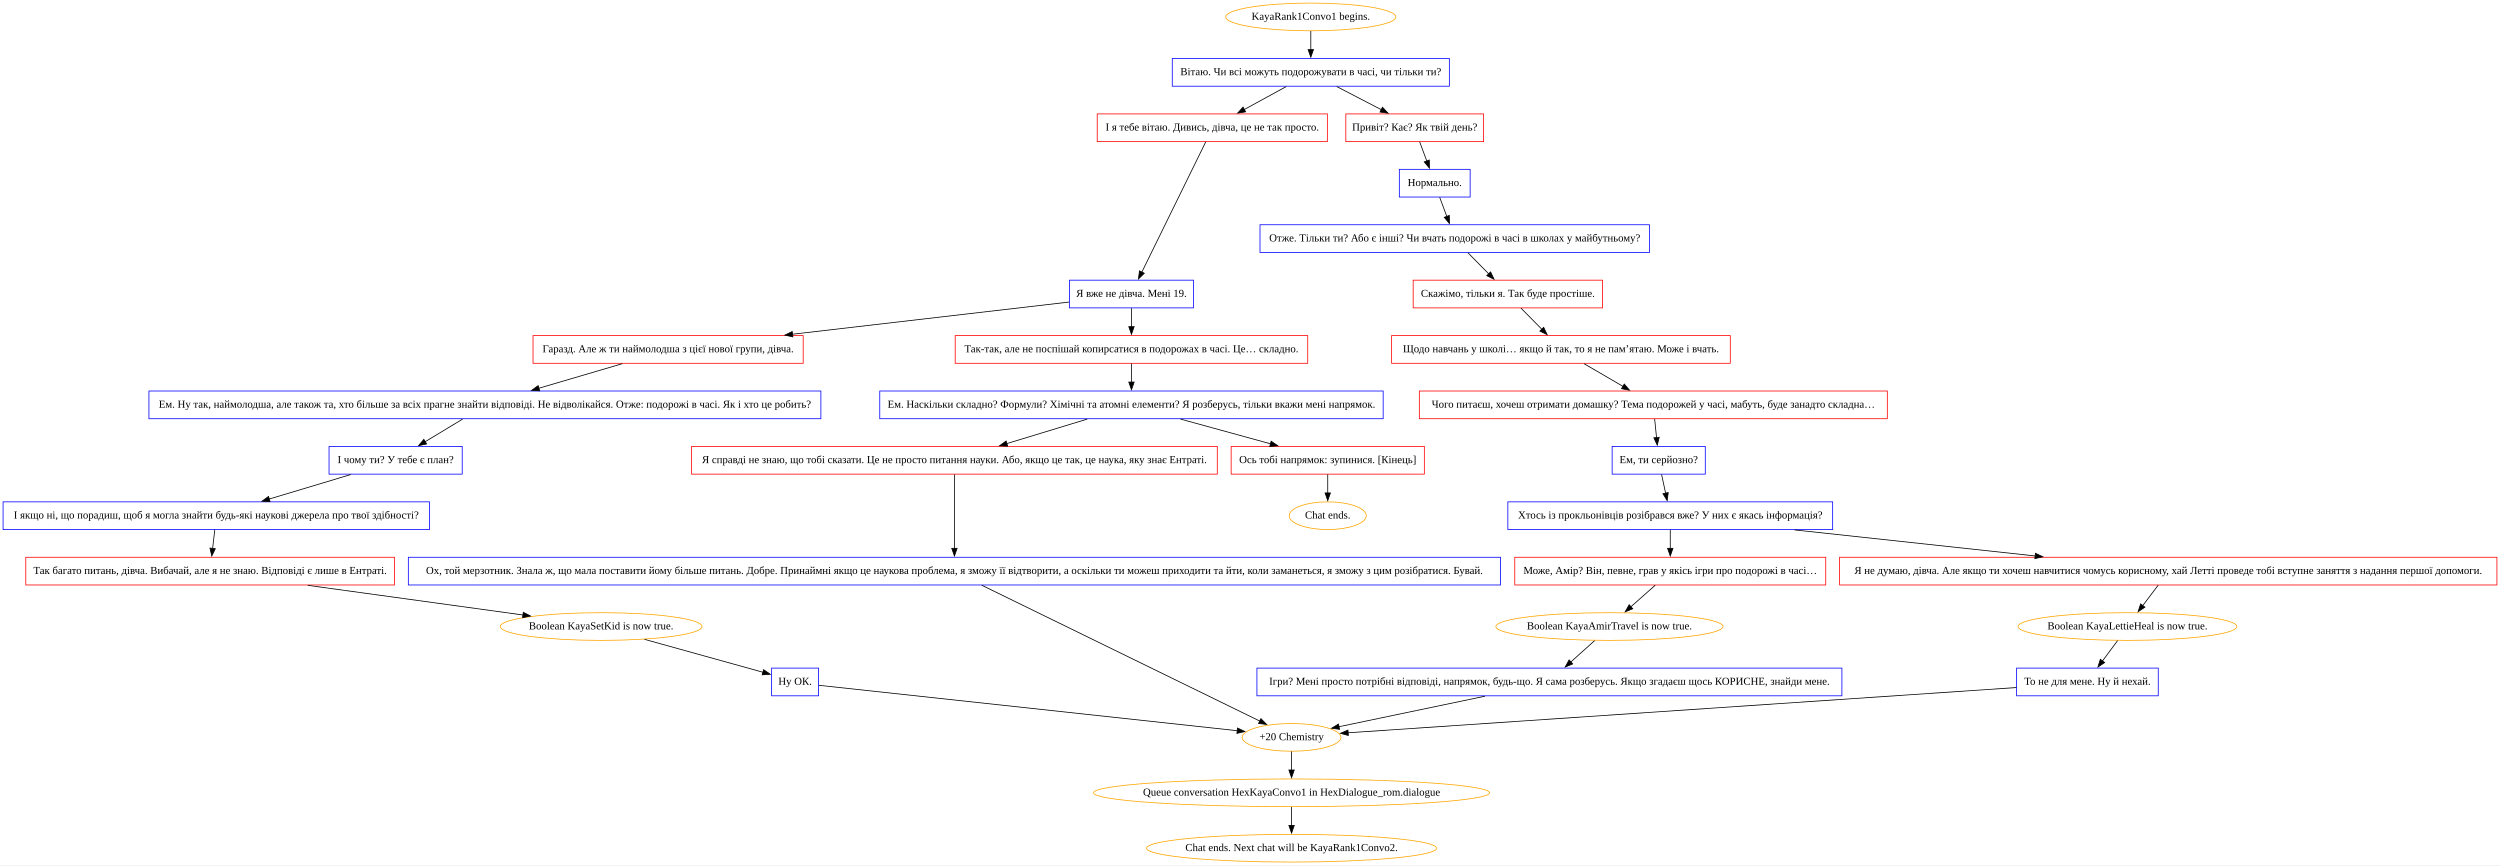
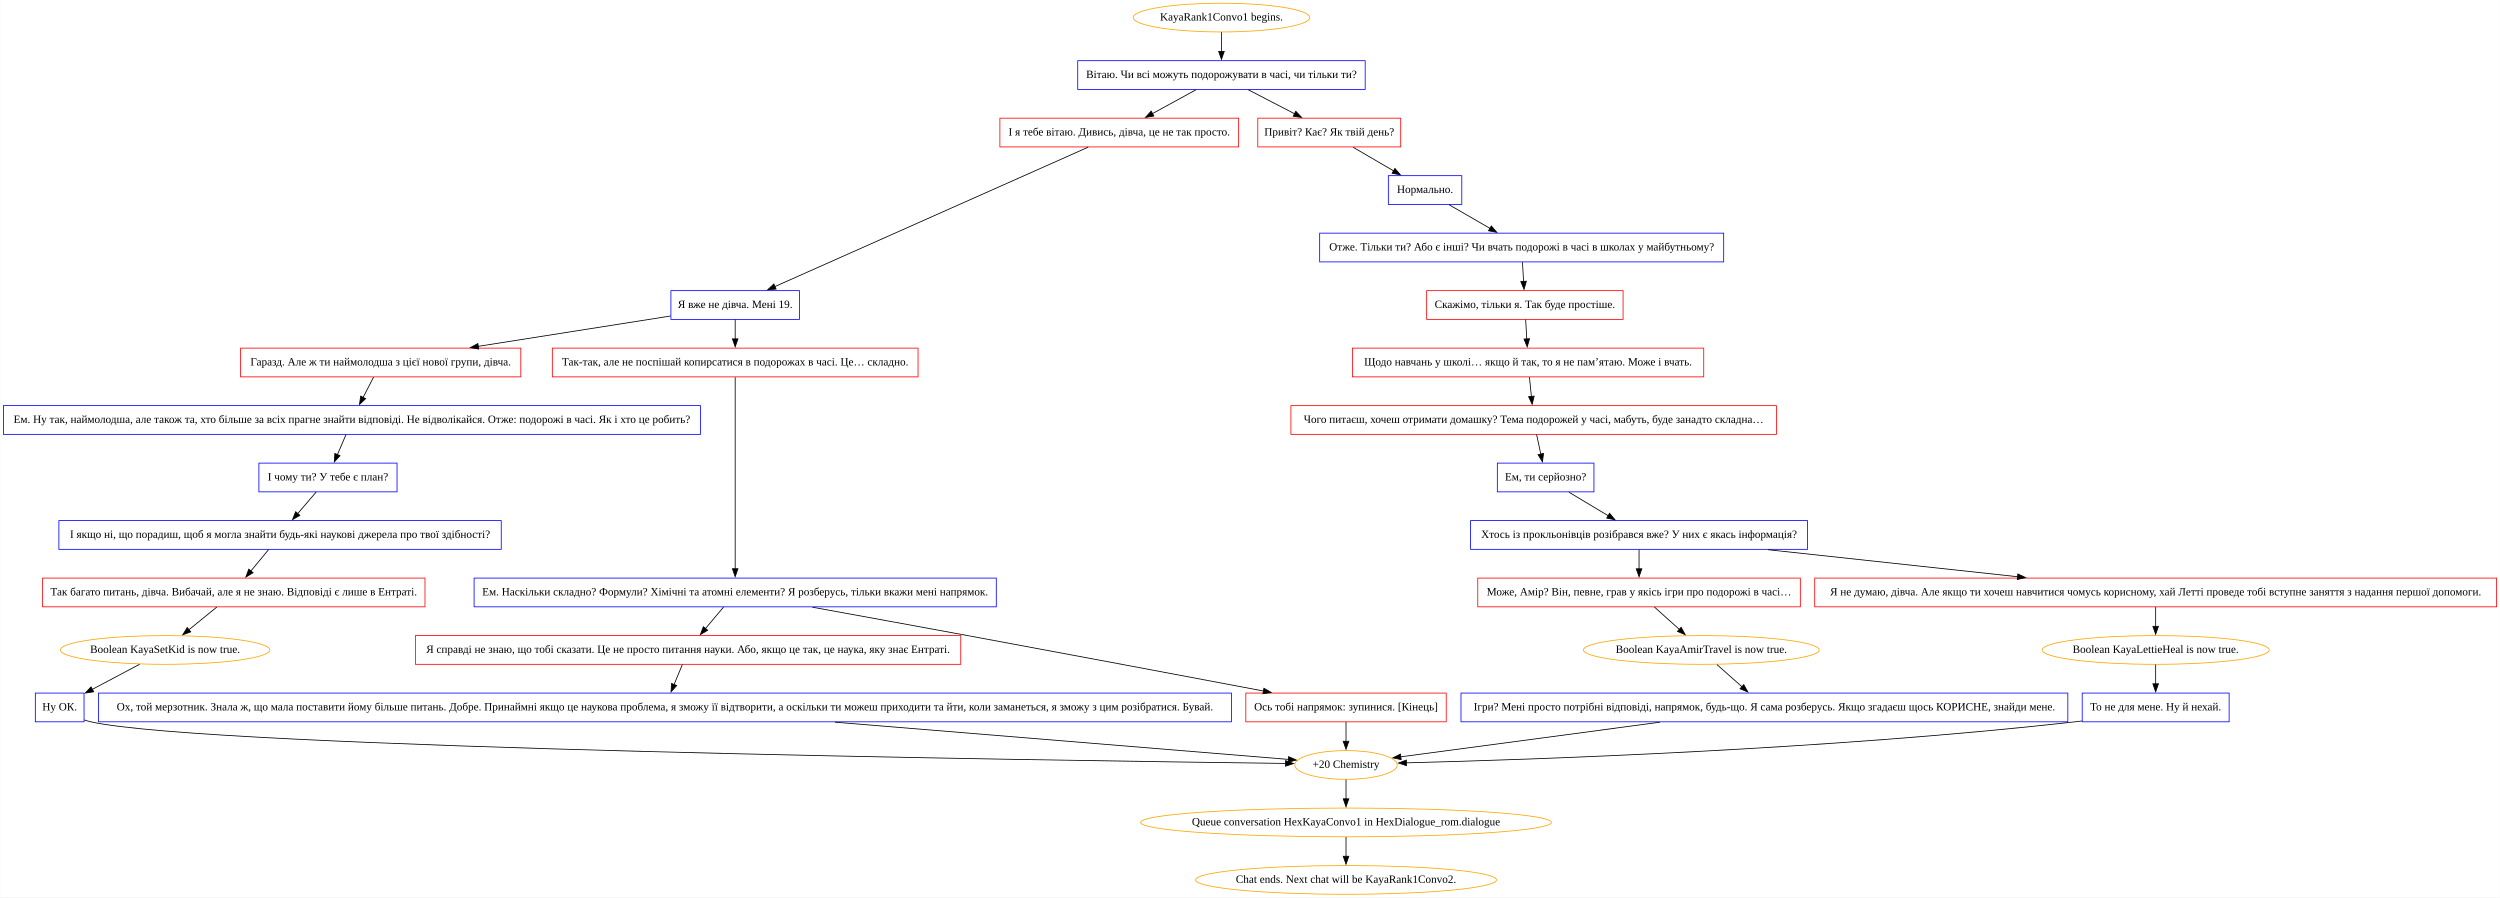
- <svg xmlns="http://www.w3.org/2000/svg" width="3248pt" height="1124pt" viewBox="0.00 0.00 3248.00 1124.00">
+ <svg xmlns="http://www.w3.org/2000/svg" width="3131pt" height="1124pt" viewBox="0.00 0.00 3130.50 1124.00">
  <g id="graph0" class="graph" transform="scale(1 1) rotate(0) translate(4 1120)">
-     <polygon fill="white" stroke="none" points="-4,4 -4,-1120 3244,-1120 3244,4 -4,4" />
+     <polygon fill="white" stroke="none" points="-4,4 -4,-1120 3126.5,-1120 3126.5,4 -4,4" />
    <g id="node1" class="node">
-       <ellipse fill="none" stroke="orange" cx="1699" cy="-1098" rx="110.48" ry="18" />
-       <text text-anchor="middle" x="1699" y="-1094.3" font-family="Times New Roman,serif" font-size="14.00">KayaRank1Convo1 begins.</text>
+       <ellipse fill="none" stroke="orange" cx="1525.5" cy="-1098" rx="110.48" ry="18" />
+       <text text-anchor="middle" x="1525.5" y="-1094.3" font-family="Times New Roman,serif" font-size="14.00">KayaRank1Convo1 begins.</text>
    </g>
    <g id="node2" class="node">
-       <polygon fill="none" stroke="blue" points="1879,-1044 1519,-1044 1519,-1008 1879,-1008 1879,-1044" />
-       <text text-anchor="middle" x="1699" y="-1022.3" font-family="Times New Roman,serif" font-size="14.00">Вітаю. Чи всі можуть подорожувати в часі, чи тільки ти?</text>
+       <polygon fill="none" stroke="blue" points="1705.5,-1044 1345.5,-1044 1345.5,-1008 1705.5,-1008 1705.5,-1044" />
+       <text text-anchor="middle" x="1525.5" y="-1022.3" font-family="Times New Roman,serif" font-size="14.00">Вітаю. Чи всі можуть подорожувати в часі, чи тільки ти?</text>
    </g>
    <g id="edge1" class="edge">
-       <path fill="none" stroke="black" d="M1699,-1079.7C1699,-1072.41 1699,-1063.73 1699,-1055.54" />
-       <polygon fill="black" stroke="black" points="1702.5,-1055.62 1699,-1045.62 1695.5,-1055.62 1702.5,-1055.62" />
+       <path fill="none" stroke="black" d="M1525.5,-1079.7C1525.5,-1072.41 1525.5,-1063.73 1525.5,-1055.54" />
+       <polygon fill="black" stroke="black" points="1529,-1055.62 1525.5,-1045.62 1522,-1055.62 1529,-1055.62" />
    </g>
    <g id="node3" class="node">
-       <polygon fill="none" stroke="red" points="1720.5,-972 1421.5,-972 1421.5,-936 1720.5,-936 1720.5,-972" />
-       <text text-anchor="middle" x="1571" y="-950.3" font-family="Times New Roman,serif" font-size="14.00">І я тебе вітаю. Дивись, дівча, це не так просто.</text>
+       <polygon fill="none" stroke="red" points="1547,-972 1248,-972 1248,-936 1547,-936 1547,-972" />
+       <text text-anchor="middle" x="1397.5" y="-950.3" font-family="Times New Roman,serif" font-size="14.00">І я тебе вітаю. Дивись, дівча, це не так просто.</text>
    </g>
    <g id="edge2" class="edge">
-       <path fill="none" stroke="black" d="M1667.03,-1007.52C1650.57,-998.51 1630.29,-987.42 1612.62,-977.76" />
-       <polygon fill="black" stroke="black" points="1614.34,-974.71 1603.89,-972.99 1610.98,-980.86 1614.34,-974.71" />
+       <path fill="none" stroke="black" d="M1493.53,-1007.52C1477.07,-998.51 1456.79,-987.42 1439.12,-977.76" />
+       <polygon fill="black" stroke="black" points="1440.84,-974.71 1430.39,-972.99 1437.48,-980.86 1440.84,-974.71" />
    </g>
    <g id="node4" class="node">
-       <polygon fill="none" stroke="red" points="1923.5,-972 1744.5,-972 1744.5,-936 1923.5,-936 1923.5,-972" />
-       <text text-anchor="middle" x="1834" y="-950.3" font-family="Times New Roman,serif" font-size="14.00">Привіт? Кає? Як твій день?</text>
+       <polygon fill="none" stroke="red" points="1750,-972 1571,-972 1571,-936 1750,-936 1750,-972" />
+       <text text-anchor="middle" x="1660.5" y="-950.3" font-family="Times New Roman,serif" font-size="14.00">Привіт? Кає? Як твій день?</text>
    </g>
    <g id="edge3" class="edge">
-       <path fill="none" stroke="black" d="M1732.72,-1007.52C1750.25,-998.43 1771.87,-987.22 1790.63,-977.49" />
-       <polygon fill="black" stroke="black" points="1792.1,-980.67 1799.37,-972.96 1788.88,-974.45 1792.1,-980.67" />
+       <path fill="none" stroke="black" d="M1559.22,-1007.52C1576.75,-998.43 1598.37,-987.22 1617.13,-977.49" />
+       <polygon fill="black" stroke="black" points="1618.6,-980.67 1625.87,-972.96 1615.38,-974.45 1618.6,-980.67" />
    </g>
    <g id="node5" class="node">
-       <polygon fill="none" stroke="blue" points="1546.5,-756 1385.5,-756 1385.5,-720 1546.5,-720 1546.5,-756" />
-       <text text-anchor="middle" x="1466" y="-734.3" font-family="Times New Roman,serif" font-size="14.00">Я вже не дівча. Мені 19.</text>
+       <polygon fill="none" stroke="blue" points="997,-756 836,-756 836,-720 997,-720 997,-756" />
+       <text text-anchor="middle" x="916.5" y="-734.3" font-family="Times New Roman,serif" font-size="14.00">Я вже не дівча. Мені 19.</text>
    </g>
    <g id="edge4" class="edge">
-       <path fill="none" stroke="black" d="M1562.58,-935.85C1544.42,-898.83 1501.42,-811.18 1479.44,-766.39" />
-       <polygon fill="black" stroke="black" points="1482.67,-765.03 1475.12,-757.59 1476.38,-768.11 1482.67,-765.03" />
+       <path fill="none" stroke="black" d="M1358.55,-935.67C1271.67,-897.02 1062.18,-803.81 966.13,-761.08" />
+       <polygon fill="black" stroke="black" points="967.76,-757.98 957.2,-757.11 964.92,-764.37 967.76,-757.98" />
    </g>
    <g id="node6" class="node">
-       <polygon fill="none" stroke="blue" points="1906,-900 1814,-900 1814,-864 1906,-864 1906,-900" />
-       <text text-anchor="middle" x="1860" y="-878.3" font-family="Times New Roman,serif" font-size="14.00">Нормально. </text>
+       <polygon fill="none" stroke="blue" points="1826.5,-900 1734.5,-900 1734.5,-864 1826.5,-864 1826.5,-900" />
+       <text text-anchor="middle" x="1780.5" y="-878.3" font-family="Times New Roman,serif" font-size="14.00">Нормально. </text>
    </g>
    <g id="edge5" class="edge">
-       <path fill="none" stroke="black" d="M1840.43,-935.7C1843.23,-928.15 1846.58,-919.12 1849.72,-910.68" />
-       <polygon fill="black" stroke="black" points="1852.92,-912.12 1853.12,-901.52 1846.36,-909.68 1852.92,-912.12" />
+       <path fill="none" stroke="black" d="M1690.47,-935.52C1705.76,-926.6 1724.56,-915.63 1741.02,-906.03" />
+       <polygon fill="black" stroke="black" points="1742.73,-909.09 1749.6,-901.02 1739.2,-903.04 1742.73,-909.09" />
    </g>
    <g id="node7" class="node">
-       <polygon fill="none" stroke="red" points="1039.5,-684 688.5,-684 688.5,-648 1039.5,-648 1039.5,-684" />
-       <text text-anchor="middle" x="864" y="-662.3" font-family="Times New Roman,serif" font-size="14.00">Гаразд. Але ж ти наймолодша з цієї нової групи, дівча.</text>
+       <polygon fill="none" stroke="red" points="648,-684 297,-684 297,-648 648,-648 648,-684" />
+       <text text-anchor="middle" x="472.5" y="-662.3" font-family="Times New Roman,serif" font-size="14.00">Гаразд. Але ж ти наймолодша з цієї нової групи, дівча.</text>
    </g>
    <g id="edge6" class="edge">
-       <path fill="none" stroke="black" d="M1385.12,-727.6C1293.41,-716.93 1141.53,-699.27 1025.34,-685.76" />
-       <polygon fill="black" stroke="black" points="1026.05,-682.32 1015.71,-684.64 1025.24,-689.27 1026.05,-682.32" />
+       <path fill="none" stroke="black" d="M835.58,-724.24C768.23,-713.62 671.3,-698.34 594.53,-686.24" />
+       <polygon fill="black" stroke="black" points="595.28,-682.81 584.86,-684.71 594.19,-689.73 595.28,-682.81" />
    </g>
    <g id="node8" class="node">
-       <polygon fill="none" stroke="red" points="1695,-684 1237,-684 1237,-648 1695,-648 1695,-684" />
-       <text text-anchor="middle" x="1466" y="-662.3" font-family="Times New Roman,serif" font-size="14.00">Так-так, але не поспішай копирсатися в подорожах в часі. Це… складно.</text>
+       <polygon fill="none" stroke="red" points="1145.5,-684 687.5,-684 687.5,-648 1145.5,-648 1145.5,-684" />
+       <text text-anchor="middle" x="916.5" y="-662.3" font-family="Times New Roman,serif" font-size="14.00">Так-так, але не поспішай копирсатися в подорожах в часі. Це… складно.</text>
    </g>
    <g id="edge7" class="edge">
-       <path fill="none" stroke="black" d="M1466,-719.7C1466,-712.41 1466,-703.73 1466,-695.54" />
-       <polygon fill="black" stroke="black" points="1469.5,-695.62 1466,-685.62 1462.5,-695.62 1469.5,-695.62" />
+       <path fill="none" stroke="black" d="M916.5,-719.7C916.5,-712.41 916.5,-703.73 916.5,-695.54" />
+       <polygon fill="black" stroke="black" points="920,-695.62 916.5,-685.62 913,-695.62 920,-695.62" />
    </g>
    <g id="node9" class="node">
-       <polygon fill="none" stroke="blue" points="2139,-828 1633,-828 1633,-792 2139,-792 2139,-828" />
-       <text text-anchor="middle" x="1886" y="-806.3" font-family="Times New Roman,serif" font-size="14.00">Отже. Тільки ти? Або є інші? Чи вчать подорожі в часі в школах у майбутньому?</text>
+       <polygon fill="none" stroke="blue" points="2154.5,-828 1648.5,-828 1648.5,-792 2154.5,-792 2154.5,-828" />
+       <text text-anchor="middle" x="1901.5" y="-806.3" font-family="Times New Roman,serif" font-size="14.00">Отже. Тільки ти? Або є інші? Чи вчать подорожі в часі в школах у майбутньому?</text>
    </g>
    <g id="edge8" class="edge">
-       <path fill="none" stroke="black" d="M1866.43,-863.7C1869.23,-856.15 1872.58,-847.12 1875.72,-838.68" />
-       <polygon fill="black" stroke="black" points="1878.92,-840.12 1879.12,-829.52 1872.36,-837.68 1878.92,-840.12" />
+       <path fill="none" stroke="black" d="M1810.72,-863.52C1826.29,-854.51 1845.45,-843.42 1862.16,-833.76" />
+       <polygon fill="black" stroke="black" points="1863.45,-837.06 1870.35,-829.02 1859.95,-831 1863.45,-837.06" />
    </g>
    <g id="node10" class="node">
-       <polygon fill="none" stroke="blue" points="1062.5,-612 189.5,-612 189.5,-576 1062.5,-576 1062.5,-612" />
-       <text text-anchor="middle" x="626" y="-590.3" font-family="Times New Roman,serif" font-size="14.00">Ем. Ну так, наймолодша, але також та, хто більше за всіх прагне знайти відповіді. Не відволікайся. Отже: подорожі в часі. Як і хто це робить?</text>
+       <polygon fill="none" stroke="blue" points="873,-612 0,-612 0,-576 873,-576 873,-612" />
+       <text text-anchor="middle" x="436.5" y="-590.3" font-family="Times New Roman,serif" font-size="14.00">Ем. Ну так, наймолодша, але також та, хто більше за всіх прагне знайти відповіді. Не відволікайся. Отже: подорожі в часі. Як і хто це робить?</text>
    </g>
    <g id="edge9" class="edge">
-       <path fill="none" stroke="black" d="M804.56,-647.52C771.63,-637.83 730.52,-625.74 696.04,-615.6" />
-       <polygon fill="black" stroke="black" points="697.13,-612.27 686.55,-612.81 695.16,-618.99 697.13,-612.27" />
+       <path fill="none" stroke="black" d="M463.6,-647.7C459.63,-639.98 454.87,-630.71 450.44,-622.11" />
+       <polygon fill="black" stroke="black" points="453.67,-620.74 445.99,-613.45 447.45,-623.94 453.67,-620.74" />
    </g>
    <g id="node11" class="node">
-       <polygon fill="none" stroke="blue" points="1793,-612 1139,-612 1139,-576 1793,-576 1793,-612" />
-       <text text-anchor="middle" x="1466" y="-590.3" font-family="Times New Roman,serif" font-size="14.00">Ем. Наскільки складно? Формули? Хімічні та атомні елементи? Я розберусь, тільки вкажи мені напрямок.</text>
+       <polygon fill="none" stroke="blue" points="1243.5,-396 589.5,-396 589.5,-360 1243.5,-360 1243.5,-396" />
+       <text text-anchor="middle" x="916.5" y="-374.3" font-family="Times New Roman,serif" font-size="14.00">Ем. Наскільки складно? Формули? Хімічні та атомні елементи? Я розберусь, тільки вкажи мені напрямок.</text>
    </g>
    <g id="edge10" class="edge">
-       <path fill="none" stroke="black" d="M1466,-647.7C1466,-640.41 1466,-631.73 1466,-623.54" />
-       <polygon fill="black" stroke="black" points="1469.5,-623.62 1466,-613.62 1462.5,-623.62 1469.5,-623.62" />
+       <path fill="none" stroke="black" d="M916.5,-647.54C916.5,-599.76 916.5,-466.51 916.5,-407.61" />
+       <polygon fill="black" stroke="black" points="920,-407.75 916.5,-397.75 913,-407.75 920,-407.75" />
    </g>
    <g id="node12" class="node">
-       <polygon fill="none" stroke="red" points="2078,-756 1832,-756 1832,-720 2078,-720 2078,-756" />
-       <text text-anchor="middle" x="1955" y="-734.3" font-family="Times New Roman,serif" font-size="14.00">Скажімо, тільки я. Так буде простіше.</text>
+       <polygon fill="none" stroke="red" points="2028.5,-756 1782.5,-756 1782.5,-720 2028.5,-720 2028.5,-756" />
+       <text text-anchor="middle" x="1905.5" y="-734.3" font-family="Times New Roman,serif" font-size="14.00">Скажімо, тільки я. Так буде простіше.</text>
    </g>
    <g id="edge11" class="edge">
-       <path fill="none" stroke="black" d="M1903.06,-791.7C1911.24,-783.39 1921.21,-773.28 1930.22,-764.14" />
-       <polygon fill="black" stroke="black" points="1932.55,-766.76 1937.08,-757.18 1927.56,-761.85 1932.55,-766.76" />
+       <path fill="none" stroke="black" d="M1902.49,-791.7C1902.91,-784.41 1903.4,-775.73 1903.87,-767.54" />
+       <polygon fill="black" stroke="black" points="1907.36,-767.8 1904.44,-757.62 1900.37,-767.4 1907.36,-767.8" />
    </g>
    <g id="node13" class="node">
-       <polygon fill="none" stroke="blue" points="596.5,-540 423.5,-540 423.5,-504 596.5,-504 596.5,-540" />
-       <text text-anchor="middle" x="510" y="-518.3" font-family="Times New Roman,serif" font-size="14.00">І чому ти? У тебе є план? </text>
+       <polygon fill="none" stroke="blue" points="493,-540 320,-540 320,-504 493,-504 493,-540" />
+       <text text-anchor="middle" x="406.5" y="-518.3" font-family="Times New Roman,serif" font-size="14.00">І чому ти? У тебе є план? </text>
    </g>
    <g id="edge12" class="edge">
-       <path fill="none" stroke="black" d="M597.03,-575.52C582.25,-566.6 564.07,-555.63 548.17,-546.03" />
-       <polygon fill="black" stroke="black" points="550.27,-543.21 539.9,-541.04 546.65,-549.21 550.27,-543.21" />
+       <path fill="none" stroke="black" d="M429.08,-575.7C425.85,-568.15 421.98,-559.12 418.36,-550.68" />
+       <polygon fill="black" stroke="black" points="421.58,-549.31 414.43,-541.5 415.15,-552.07 421.58,-549.31" />
    </g>
    <g id="node14" class="node">
-       <polygon fill="none" stroke="red" points="1577.5,-540 894.5,-540 894.5,-504 1577.5,-504 1577.5,-540" />
-       <text text-anchor="middle" x="1236" y="-518.3" font-family="Times New Roman,serif" font-size="14.00">Я справді не знаю, що тобі сказати. Це не просто питання науки. Або, якщо це так, це наука, яку знає Ентраті.</text>
+       <polygon fill="none" stroke="red" points="1199,-324 516,-324 516,-288 1199,-288 1199,-324" />
+       <text text-anchor="middle" x="857.5" y="-302.3" font-family="Times New Roman,serif" font-size="14.00">Я справді не знаю, що тобі сказати. Це не просто питання науки. Або, якщо це так, це наука, яку знає Ентраті.</text>
    </g>
    <g id="edge13" class="edge">
-       <path fill="none" stroke="black" d="M1408.55,-575.52C1376.88,-565.88 1337.35,-553.84 1304.12,-543.73" />
-       <polygon fill="black" stroke="black" points="1305.15,-540.39 1294.56,-540.82 1303.11,-547.08 1305.15,-540.39" />
+       <path fill="none" stroke="black" d="M901.92,-359.7C895.06,-351.56 886.74,-341.69 879.16,-332.7" />
+       <polygon fill="black" stroke="black" points="882.01,-330.65 872.89,-325.26 876.66,-335.16 882.01,-330.65" />
    </g>
    <g id="node15" class="node">
-       <polygon fill="none" stroke="red" points="1846.5,-540 1595.5,-540 1595.5,-504 1846.5,-504 1846.5,-540" />
-       <text text-anchor="middle" x="1721" y="-518.3" font-family="Times New Roman,serif" font-size="14.00">Ось тобі напрямок: зупинися. [Кінець]</text>
+       <polygon fill="none" stroke="red" points="1807,-252 1556,-252 1556,-216 1807,-216 1807,-252" />
+       <text text-anchor="middle" x="1681.5" y="-230.3" font-family="Times New Roman,serif" font-size="14.00">Ось тобі напрямок: зупинися. [Кінець]</text>
    </g>
    <g id="edge14" class="edge">
-       <path fill="none" stroke="black" d="M1529.69,-575.52C1565.27,-565.75 1609.78,-553.53 1646.92,-543.34" />
-       <polygon fill="black" stroke="black" points="1647.5,-546.8 1656.22,-540.78 1645.65,-540.05 1647.5,-546.8" />
+       <path fill="none" stroke="black" d="M1013.19,-359.53C1069.83,-349.26 1142.74,-335.98 1207.5,-324 1335.21,-300.38 1482.17,-272.71 1578.17,-254.57" />
+       <polygon fill="black" stroke="black" points="1578.67,-258.04 1587.84,-252.74 1577.37,-251.16 1578.67,-258.04" />
    </g>
    <g id="node16" class="node">
-       <polygon fill="none" stroke="red" points="2244,-684 1804,-684 1804,-648 2244,-648 2244,-684" />
-       <text text-anchor="middle" x="2024" y="-662.3" font-family="Times New Roman,serif" font-size="14.00">Щодо навчань у школі… якщо й так, то я не пам’ятаю. Може і вчать. </text>
+       <polygon fill="none" stroke="red" points="2129.5,-684 1689.5,-684 1689.5,-648 2129.5,-648 2129.5,-684" />
+       <text text-anchor="middle" x="1909.5" y="-662.3" font-family="Times New Roman,serif" font-size="14.00">Щодо навчань у школі… якщо й так, то я не пам’ятаю. Може і вчать. </text>
    </g>
    <g id="edge15" class="edge">
-       <path fill="none" stroke="black" d="M1972.06,-719.7C1980.24,-711.39 1990.21,-701.28 1999.22,-692.14" />
-       <polygon fill="black" stroke="black" points="2001.55,-694.76 2006.08,-685.18 1996.56,-689.85 2001.55,-694.76" />
+       <path fill="none" stroke="black" d="M1906.49,-719.7C1906.91,-712.41 1907.4,-703.73 1907.87,-695.54" />
+       <polygon fill="black" stroke="black" points="1911.36,-695.8 1908.44,-685.62 1904.37,-695.4 1911.36,-695.8" />
    </g>
    <g id="node17" class="node">
-       <polygon fill="none" stroke="blue" points="554,-468 0,-468 0,-432 554,-432 554,-468" />
-       <text text-anchor="middle" x="277" y="-446.3" font-family="Times New Roman,serif" font-size="14.00">І якщо ні, що порадиш, щоб я могла знайти будь-які наукові джерела про твої здібності?</text>
+       <polygon fill="none" stroke="blue" points="623.5,-468 69.5,-468 69.5,-432 623.5,-432 623.5,-468" />
+       <text text-anchor="middle" x="346.5" y="-446.3" font-family="Times New Roman,serif" font-size="14.00">І якщо ні, що порадиш, щоб я могла знайти будь-які наукові джерела про твої здібності?</text>
    </g>
    <g id="edge16" class="edge">
-       <path fill="none" stroke="black" d="M451.81,-503.52C419.57,-493.83 379.32,-481.74 345.57,-471.6" />
-       <polygon fill="black" stroke="black" points="346.89,-468.34 336.31,-468.82 344.88,-475.05 346.89,-468.34" />
+       <path fill="none" stroke="black" d="M391.67,-503.7C384.69,-495.56 376.23,-485.69 368.53,-476.7" />
+       <polygon fill="black" stroke="black" points="371.31,-474.57 362.15,-469.25 366,-479.12 371.31,-474.57" />
    </g>
    <g id="node18" class="node">
-       <polygon fill="none" stroke="blue" points="1945.5,-396 526.5,-396 526.5,-360 1945.5,-360 1945.5,-396" />
-       <text text-anchor="middle" x="1236" y="-374.3" font-family="Times New Roman,serif" font-size="14.00">Ох, той мерзотник. Знала ж, що мала поставити йому більше питань. Добре. Принаймні якщо це наукова проблема, я зможу її відтворити, а оскільки ти можеш приходити та йти, коли заманеться, я зможу з цим розібратися. Бувай.</text>
+       <polygon fill="none" stroke="blue" points="1538,-252 119,-252 119,-216 1538,-216 1538,-252" />
+       <text text-anchor="middle" x="828.5" y="-230.3" font-family="Times New Roman,serif" font-size="14.00">Ох, той мерзотник. Знала ж, що мала поставити йому більше питань. Добре. Принаймні якщо це наукова проблема, я зможу її відтворити, а оскільки ти можеш приходити та йти, коли заманеться, я зможу з цим розібратися. Бувай.</text>
    </g>
    <g id="edge17" class="edge">
-       <path fill="none" stroke="black" d="M1236,-503.59C1236,-479.61 1236,-436.14 1236,-407.42" />
-       <polygon fill="black" stroke="black" points="1239.5,-407.62 1236,-397.62 1232.5,-407.62 1239.5,-407.62" />
+       <path fill="none" stroke="black" d="M850.33,-287.7C847.21,-280.15 843.46,-271.12 839.97,-262.68" />
+       <polygon fill="black" stroke="black" points="843.23,-261.4 836.17,-253.5 836.76,-264.08 843.23,-261.4" />
    </g>
    <g id="node19" class="node">
-       <ellipse fill="none" stroke="orange" cx="1721" cy="-450" rx="50.09" ry="18" />
-       <text text-anchor="middle" x="1721" y="-446.3" font-family="Times New Roman,serif" font-size="14.00">Chat ends.</text>
+       <ellipse fill="none" stroke="orange" cx="1681.5" cy="-162" rx="64.19" ry="18" />
+       <text text-anchor="middle" x="1681.5" y="-158.3" font-family="Times New Roman,serif" font-size="14.00">+20 Chemistry</text>
    </g>
    <g id="edge18" class="edge">
-       <path fill="none" stroke="black" d="M1721,-503.7C1721,-496.41 1721,-487.73 1721,-479.54" />
-       <polygon fill="black" stroke="black" points="1724.5,-479.62 1721,-469.62 1717.5,-479.62 1724.5,-479.62" />
+       <path fill="none" stroke="black" d="M1681.5,-215.7C1681.5,-208.41 1681.5,-199.73 1681.5,-191.54" />
+       <polygon fill="black" stroke="black" points="1685,-191.62 1681.5,-181.62 1678,-191.62 1685,-191.62" />
    </g>
    <g id="node20" class="node">
-       <polygon fill="none" stroke="red" points="2448,-612 1840,-612 1840,-576 2448,-576 2448,-612" />
-       <text text-anchor="middle" x="2144" y="-590.3" font-family="Times New Roman,serif" font-size="14.00">Чого питаєш, хочеш отримати домашку? Тема подорожей у часі, мабуть, буде занадто складна…</text>
+       <polygon fill="none" stroke="red" points="2220.5,-612 1612.5,-612 1612.5,-576 2220.5,-576 2220.5,-612" />
+       <text text-anchor="middle" x="1916.5" y="-590.3" font-family="Times New Roman,serif" font-size="14.00">Чого питаєш, хочеш отримати домашку? Тема подорожей у часі, мабуть, буде занадто складна…</text>
    </g>
    <g id="edge19" class="edge">
-       <path fill="none" stroke="black" d="M2053.97,-647.52C2069.26,-638.6 2088.06,-627.63 2104.52,-618.03" />
-       <polygon fill="black" stroke="black" points="2106.23,-621.09 2113.1,-613.02 2102.7,-615.04 2106.23,-621.09" />
+       <path fill="none" stroke="black" d="M1911.23,-647.7C1911.96,-640.41 1912.83,-631.73 1913.65,-623.54" />
+       <polygon fill="black" stroke="black" points="1917.13,-623.91 1914.64,-613.61 1910.16,-623.21 1917.13,-623.91" />
    </g>
    <g id="node21" class="node">
-       <polygon fill="none" stroke="red" points="508.5,-396 29.5,-396 29.5,-360 508.5,-360 508.5,-396" />
-       <text text-anchor="middle" x="269" y="-374.3" font-family="Times New Roman,serif" font-size="14.00">Так багато питань, дівча. Вибачай, але я не знаю. Відповіді є лише в Ентраті.</text>
+       <polygon fill="none" stroke="red" points="528,-396 49,-396 49,-360 528,-360 528,-396" />
+       <text text-anchor="middle" x="288.5" y="-374.3" font-family="Times New Roman,serif" font-size="14.00">Так багато питань, дівча. Вибачай, але я не знаю. Відповіді є лише в Ентраті.</text>
    </g>
    <g id="edge20" class="edge">
-       <path fill="none" stroke="black" d="M275.02,-431.7C274.19,-424.41 273.2,-415.73 272.26,-407.54" />
-       <polygon fill="black" stroke="black" points="275.74,-407.15 271.13,-397.61 268.78,-407.94 275.74,-407.15" />
+       <path fill="none" stroke="black" d="M332.16,-431.7C325.42,-423.56 317.24,-413.69 309.8,-404.7" />
+       <polygon fill="black" stroke="black" points="312.71,-402.74 303.64,-397.27 307.32,-407.2 312.71,-402.74" />
+     </g>
+     <g id="edge21" class="edge">
+       <path fill="none" stroke="black" d="M1041.55,-215.52C1227.21,-200.28 1485.6,-179.08 1609.55,-168.9" />
+       <polygon fill="black" stroke="black" points="1609.57,-172.41 1619.26,-168.11 1609,-165.44 1609.57,-172.41" />
    </g>
    <g id="node22" class="node">
-       <ellipse fill="none" stroke="orange" cx="1674" cy="-162" rx="64.19" ry="18" />
-       <text text-anchor="middle" x="1674" y="-158.3" font-family="Times New Roman,serif" font-size="14.00">+20 Chemistry</text>
-     </g>
-     <g id="edge21" class="edge">
-       <path fill="none" stroke="black" d="M1271.47,-359.67C1351.82,-320.41 1547.37,-224.87 1632.85,-183.1" />
-       <polygon fill="black" stroke="black" points="1634.15,-186.36 1641.6,-178.83 1631.08,-180.08 1634.15,-186.36" />
+       <ellipse fill="none" stroke="orange" cx="1681.5" cy="-90" rx="257.25" ry="18" />
+       <text text-anchor="middle" x="1681.5" y="-86.3" font-family="Times New Roman,serif" font-size="14.00">Queue conversation HexKayaConvo1 in HexDialogue_rom.dialogue</text>
+     </g>
+     <g id="edge22" class="edge">
+       <path fill="none" stroke="black" d="M1681.5,-143.7C1681.5,-136.41 1681.5,-127.73 1681.5,-119.54" />
+       <polygon fill="black" stroke="black" points="1685,-119.62 1681.5,-109.62 1678,-119.62 1685,-119.62" />
    </g>
    <g id="node23" class="node">
-       <polygon fill="none" stroke="blue" points="2211.5,-540 2090.5,-540 2090.5,-504 2211.5,-504 2211.5,-540" />
-       <text text-anchor="middle" x="2151" y="-518.3" font-family="Times New Roman,serif" font-size="14.00">Ем, ти серйозно?</text>
-     </g>
-     <g id="edge22" class="edge">
-       <path fill="none" stroke="black" d="M2145.73,-575.7C2146.46,-568.41 2147.33,-559.73 2148.15,-551.54" />
-       <polygon fill="black" stroke="black" points="2151.63,-551.91 2149.14,-541.61 2144.66,-551.21 2151.63,-551.91" />
+       <polygon fill="none" stroke="blue" points="1992,-540 1871,-540 1871,-504 1992,-504 1992,-540" />
+       <text text-anchor="middle" x="1931.5" y="-518.3" font-family="Times New Roman,serif" font-size="14.00">Ем, ти серйозно?</text>
+     </g>
+     <g id="edge23" class="edge">
+       <path fill="none" stroke="black" d="M1920.21,-575.7C1921.79,-568.32 1923.67,-559.52 1925.45,-551.25" />
+       <polygon fill="black" stroke="black" points="1928.84,-552.1 1927.52,-541.58 1922,-550.63 1928.84,-552.1" />
    </g>
    <g id="node24" class="node">
-       <ellipse fill="none" stroke="orange" cx="777" cy="-306" rx="131.08" ry="18" />
-       <text text-anchor="middle" x="777" y="-302.3" font-family="Times New Roman,serif" font-size="14.00">Boolean KayaSetKid is now true.</text>
-     </g>
-     <g id="edge23" class="edge">
-       <path fill="none" stroke="black" d="M395.88,-359.52C482.33,-347.6 595.25,-332.04 675.68,-320.96" />
-       <polygon fill="black" stroke="black" points="675.88,-324.47 685.31,-319.63 674.93,-317.53 675.88,-324.47" />
+       <ellipse fill="none" stroke="orange" cx="202.5" cy="-306" rx="131.08" ry="18" />
+       <text text-anchor="middle" x="202.5" y="-302.3" font-family="Times New Roman,serif" font-size="14.00">Boolean KayaSetKid is now true.</text>
+     </g>
+     <g id="edge24" class="edge">
+       <path fill="none" stroke="black" d="M267.24,-359.7C256.72,-351.14 243.85,-340.66 232.36,-331.3" />
+       <polygon fill="black" stroke="black" points="234.65,-328.66 224.69,-325.06 230.23,-334.09 234.65,-328.66" />
    </g>
    <g id="node25" class="node">
-       <ellipse fill="none" stroke="orange" cx="1674" cy="-90" rx="257.25" ry="18" />
-       <text text-anchor="middle" x="1674" y="-86.3" font-family="Times New Roman,serif" font-size="14.00">Queue conversation HexKayaConvo1 in HexDialogue_rom.dialogue</text>
-     </g>
-     <g id="edge24" class="edge">
-       <path fill="none" stroke="black" d="M1674,-143.7C1674,-136.41 1674,-127.73 1674,-119.54" />
-       <polygon fill="black" stroke="black" points="1677.5,-119.62 1674,-109.62 1670.5,-119.62 1677.5,-119.62" />
+       <ellipse fill="none" stroke="orange" cx="1681.5" cy="-18" rx="188.47" ry="18" />
+       <text text-anchor="middle" x="1681.5" y="-14.3" font-family="Times New Roman,serif" font-size="14.00">Chat ends. Next chat will be KayaRank1Convo2.</text>
+     </g>
+     <g id="edge25" class="edge">
+       <path fill="none" stroke="black" d="M1681.5,-71.7C1681.5,-64.41 1681.5,-55.73 1681.5,-47.54" />
+       <polygon fill="black" stroke="black" points="1685,-47.62 1681.5,-37.62 1678,-47.62 1685,-47.62" />
    </g>
    <g id="node26" class="node">
-       <polygon fill="none" stroke="blue" points="2377,-468 1955,-468 1955,-432 2377,-432 2377,-468" />
-       <text text-anchor="middle" x="2166" y="-446.3" font-family="Times New Roman,serif" font-size="14.00">Хтось із прокльонівців розібрався вже? У них є якась інформація? </text>
-     </g>
-     <g id="edge25" class="edge">
-       <path fill="none" stroke="black" d="M2154.71,-503.7C2156.29,-496.32 2158.17,-487.52 2159.95,-479.25" />
-       <polygon fill="black" stroke="black" points="2163.34,-480.1 2162.02,-469.58 2156.5,-478.63 2163.34,-480.1" />
+       <polygon fill="none" stroke="blue" points="2259.5,-468 1837.5,-468 1837.5,-432 2259.5,-432 2259.5,-468" />
+       <text text-anchor="middle" x="2048.5" y="-446.3" font-family="Times New Roman,serif" font-size="14.00">Хтось із прокльонівців розібрався вже? У них є якась інформація? </text>
+     </g>
+     <g id="edge26" class="edge">
+       <path fill="none" stroke="black" d="M1960.72,-503.52C1975.63,-494.6 1993.96,-483.63 2010.01,-474.03" />
+       <polygon fill="black" stroke="black" points="2011.57,-477.18 2018.35,-469.04 2007.97,-471.17 2011.57,-477.18" />
    </g>
    <g id="node27" class="node">
-       <polygon fill="none" stroke="blue" points="1059.5,-252 998.5,-252 998.5,-216 1059.5,-216 1059.5,-252" />
-       <text text-anchor="middle" x="1029" y="-230.3" font-family="Times New Roman,serif" font-size="14.00">Ну ОК.</text>
-     </g>
-     <g id="edge26" class="edge">
-       <path fill="none" stroke="black" d="M833.24,-289.38C879.88,-276.42 945.14,-258.29 987.24,-246.6" />
-       <polygon fill="black" stroke="black" points="988.05,-250.01 996.75,-243.96 986.18,-243.26 988.05,-250.01" />
+       <polygon fill="none" stroke="blue" points="101,-252 40,-252 40,-216 101,-216 101,-252" />
+       <text text-anchor="middle" x="70.5" y="-230.3" font-family="Times New Roman,serif" font-size="14.00">Ну ОК.</text>
+     </g>
+     <g id="edge27" class="edge">
+       <path fill="none" stroke="black" d="M170.55,-288.05C152.7,-278.59 130.27,-266.7 111.18,-256.57" />
+       <polygon fill="black" stroke="black" points="113.06,-253.61 102.59,-252.02 109.78,-259.79 113.06,-253.61" />
    </g>
    <g id="node28" class="node">
-       <ellipse fill="none" stroke="orange" cx="1674" cy="-18" rx="188.47" ry="18" />
-       <text text-anchor="middle" x="1674" y="-14.3" font-family="Times New Roman,serif" font-size="14.00">Chat ends. Next chat will be KayaRank1Convo2.</text>
-     </g>
-     <g id="edge27" class="edge">
-       <path fill="none" stroke="black" d="M1674,-71.7C1674,-64.41 1674,-55.73 1674,-47.54" />
-       <polygon fill="black" stroke="black" points="1677.5,-47.62 1674,-37.62 1670.5,-47.62 1677.5,-47.62" />
+       <polygon fill="none" stroke="red" points="2250.5,-396 1846.5,-396 1846.5,-360 2250.5,-360 2250.5,-396" />
+       <text text-anchor="middle" x="2048.5" y="-374.3" font-family="Times New Roman,serif" font-size="14.00">Може, Амір? Він, певне, грав у якісь ігри про подорожі в часі…</text>
+     </g>
+     <g id="edge28" class="edge">
+       <path fill="none" stroke="black" d="M2048.5,-431.7C2048.5,-424.41 2048.5,-415.73 2048.5,-407.54" />
+       <polygon fill="black" stroke="black" points="2052,-407.62 2048.5,-397.62 2045,-407.62 2052,-407.62" />
    </g>
    <g id="node29" class="node">
-       <polygon fill="none" stroke="red" points="2368,-396 1964,-396 1964,-360 2368,-360 2368,-396" />
-       <text text-anchor="middle" x="2166" y="-374.3" font-family="Times New Roman,serif" font-size="14.00">Може, Амір? Він, певне, грав у якісь ігри про подорожі в часі…</text>
-     </g>
-     <g id="edge28" class="edge">
-       <path fill="none" stroke="black" d="M2166,-431.7C2166,-424.41 2166,-415.73 2166,-407.54" />
-       <polygon fill="black" stroke="black" points="2169.5,-407.62 2166,-397.62 2162.5,-407.62 2169.5,-407.62" />
+       <polygon fill="none" stroke="red" points="3122.5,-396 2268.5,-396 2268.5,-360 3122.5,-360 3122.5,-396" />
+       <text text-anchor="middle" x="2695.5" y="-374.3" font-family="Times New Roman,serif" font-size="14.00">Я не думаю, дівча. Але якщо ти хочеш навчитися чомусь корисному, хай Летті проведе тобі вступне заняття з надання першої допомоги.</text>
+     </g>
+     <g id="edge29" class="edge">
+       <path fill="none" stroke="black" d="M2210.1,-431.52C2305.24,-421.22 2425.55,-408.21 2522.59,-397.71" />
+       <polygon fill="black" stroke="black" points="2522.93,-401.19 2532.5,-396.64 2522.18,-394.23 2522.93,-401.19" />
+     </g>
+     <g id="edge30" class="edge">
+       <path fill="none" stroke="black" d="M101.22,-218.36C103.98,-217.43 106.76,-216.62 109.5,-216 256.03,-182.87 1312.24,-167.53 1605.91,-163.88" />
+       <polygon fill="black" stroke="black" points="1605.8,-167.38 1615.76,-163.76 1605.72,-160.38 1605.8,-167.38" />
    </g>
    <g id="node30" class="node">
-       <polygon fill="none" stroke="red" points="3240,-396 2386,-396 2386,-360 3240,-360 3240,-396" />
-       <text text-anchor="middle" x="2813" y="-374.3" font-family="Times New Roman,serif" font-size="14.00">Я не думаю, дівча. Але якщо ти хочеш навчитися чомусь корисному, хай Летті проведе тобі вступне заняття з надання першої допомоги.</text>
-     </g>
-     <g id="edge29" class="edge">
-       <path fill="none" stroke="black" d="M2327.6,-431.52C2422.74,-421.22 2543.05,-408.21 2640.09,-397.71" />
-       <polygon fill="black" stroke="black" points="2640.43,-401.19 2650,-396.64 2639.68,-394.23 2640.43,-401.19" />
-     </g>
-     <g id="edge30" class="edge">
-       <path fill="none" stroke="black" d="M1059.68,-229.67C1157.51,-219.05 1463.85,-185.81 1603.43,-170.66" />
-       <polygon fill="black" stroke="black" points="1603.74,-174.15 1613.3,-169.59 1602.98,-167.19 1603.74,-174.15" />
+       <ellipse fill="none" stroke="orange" cx="2126.5" cy="-306" rx="147.57" ry="18" />
+       <text text-anchor="middle" x="2126.5" y="-302.3" font-family="Times New Roman,serif" font-size="14.00">Boolean KayaAmirTravel is now true.</text>
+     </g>
+     <g id="edge31" class="edge">
+       <path fill="none" stroke="black" d="M2067.78,-359.7C2077.23,-351.22 2088.77,-340.86 2099.11,-331.58" />
+       <polygon fill="black" stroke="black" points="2101.21,-334.4 2106.31,-325.12 2096.53,-329.19 2101.21,-334.4" />
    </g>
    <g id="node31" class="node">
-       <ellipse fill="none" stroke="orange" cx="2087" cy="-306" rx="147.57" ry="18" />
-       <text text-anchor="middle" x="2087" y="-302.3" font-family="Times New Roman,serif" font-size="14.00">Boolean KayaAmirTravel is now true.</text>
-     </g>
-     <g id="edge31" class="edge">
-       <path fill="none" stroke="black" d="M2146.47,-359.7C2136.91,-351.22 2125.22,-340.86 2114.74,-331.58" />
-       <polygon fill="black" stroke="black" points="2117.24,-329.12 2107.44,-325.11 2112.6,-334.36 2117.24,-329.12" />
+       <ellipse fill="none" stroke="orange" cx="2695.5" cy="-306" rx="142.17" ry="18" />
+       <text text-anchor="middle" x="2695.5" y="-302.3" font-family="Times New Roman,serif" font-size="14.00">Boolean KayaLettieHeal is now true.</text>
+     </g>
+     <g id="edge32" class="edge">
+       <path fill="none" stroke="black" d="M2695.5,-359.7C2695.5,-352.41 2695.5,-343.73 2695.5,-335.54" />
+       <polygon fill="black" stroke="black" points="2699,-335.62 2695.5,-325.62 2692,-335.62 2699,-335.62" />
    </g>
    <g id="node32" class="node">
-       <ellipse fill="none" stroke="orange" cx="2760" cy="-306" rx="142.17" ry="18" />
-       <text text-anchor="middle" x="2760" y="-302.3" font-family="Times New Roman,serif" font-size="14.00">Boolean KayaLettieHeal is now true.</text>
-     </g>
-     <g id="edge32" class="edge">
-       <path fill="none" stroke="black" d="M2799.9,-359.7C2793.87,-351.73 2786.58,-342.1 2779.89,-333.26" />
-       <polygon fill="black" stroke="black" points="2782.69,-331.17 2773.86,-325.31 2777.11,-335.4 2782.69,-331.17" />
+       <polygon fill="none" stroke="blue" points="2585.5,-252 1825.5,-252 1825.5,-216 2585.5,-216 2585.5,-252" />
+       <text text-anchor="middle" x="2205.5" y="-230.3" font-family="Times New Roman,serif" font-size="14.00">Ігри? Мені просто потрібні відповіді, напрямок, будь-що. Я сама розберусь. Якщо згадаєш щось КОРИСНЕ, знайди мене.</text>
+     </g>
+     <g id="edge33" class="edge">
+       <path fill="none" stroke="black" d="M2146.03,-287.7C2155.52,-279.28 2167.11,-269.02 2177.52,-259.79" />
+       <polygon fill="black" stroke="black" points="2179.63,-262.6 2184.79,-253.35 2174.98,-257.36 2179.63,-262.6" />
    </g>
    <g id="node33" class="node">
-       <polygon fill="none" stroke="blue" points="2389,-252 1629,-252 1629,-216 2389,-216 2389,-252" />
-       <text text-anchor="middle" x="2009" y="-230.3" font-family="Times New Roman,serif" font-size="14.00">Ігри? Мені просто потрібні відповіді, напрямок, будь-що. Я сама розберусь. Якщо згадаєш щось КОРИСНЕ, знайди мене.</text>
-     </g>
-     <g id="edge33" class="edge">
-       <path fill="none" stroke="black" d="M2067.72,-287.7C2058.34,-279.28 2046.91,-269.02 2036.62,-259.79" />
-       <polygon fill="black" stroke="black" points="2039.24,-257.43 2029.46,-253.36 2034.56,-262.64 2039.24,-257.43" />
-     </g>
-     <g id="node34" class="node">
-       <polygon fill="none" stroke="blue" points="2800,-252 2616,-252 2616,-216 2800,-216 2800,-252" />
-       <text text-anchor="middle" x="2708" y="-230.3" font-family="Times New Roman,serif" font-size="14.00">То не для мене. Ну й нехай.</text>
+       <polygon fill="none" stroke="blue" points="2787.5,-252 2603.5,-252 2603.5,-216 2787.5,-216 2787.5,-252" />
+       <text text-anchor="middle" x="2695.5" y="-230.3" font-family="Times New Roman,serif" font-size="14.00">То не для мене. Ну й нехай.</text>
    </g>
    <g id="edge34" class="edge">
-       <path fill="none" stroke="black" d="M2747.15,-287.7C2741.23,-279.73 2734.07,-270.1 2727.51,-261.26" />
-       <polygon fill="black" stroke="black" points="2730.38,-259.26 2721.61,-253.32 2724.76,-263.43 2730.38,-259.26" />
+       <path fill="none" stroke="black" d="M2695.5,-287.7C2695.5,-280.41 2695.5,-271.73 2695.5,-263.54" />
+       <polygon fill="black" stroke="black" points="2699,-263.62 2695.5,-253.62 2692,-263.62 2699,-263.62" />
    </g>
    <g id="edge35" class="edge">
-       <path fill="none" stroke="black" d="M1925.33,-215.52C1866.35,-203.19 1788.68,-186.96 1735.38,-175.83" />
-       <polygon fill="black" stroke="black" points="1736.38,-172.46 1725.88,-173.84 1734.95,-179.31 1736.38,-172.46" />
+       <path fill="none" stroke="black" d="M2074.62,-215.52C1971.56,-201.75 1832.01,-183.11 1749.89,-172.14" />
+       <polygon fill="black" stroke="black" points="1750.57,-168.7 1740.19,-170.84 1749.64,-175.63 1750.57,-168.7" />
    </g>
    <g id="edge36" class="edge">
-       <path fill="none" stroke="black" d="M2615.78,-226.76C2412.99,-213.03 1931.68,-180.44 1747.46,-167.97" />
-       <polygon fill="black" stroke="black" points="1747.75,-164.48 1737.54,-167.3 1747.28,-171.47 1747.75,-164.48" />
+       <path fill="none" stroke="black" d="M2603.09,-217.03C2600.2,-216.66 2597.33,-216.32 2594.5,-216 2284.93,-181.07 1913.55,-168.55 1756.97,-164.61" />
+       <polygon fill="black" stroke="black" points="1757.22,-161.11 1747.14,-164.36 1757.05,-168.11 1757.22,-161.11" />
    </g>
  </g>
</svg>
